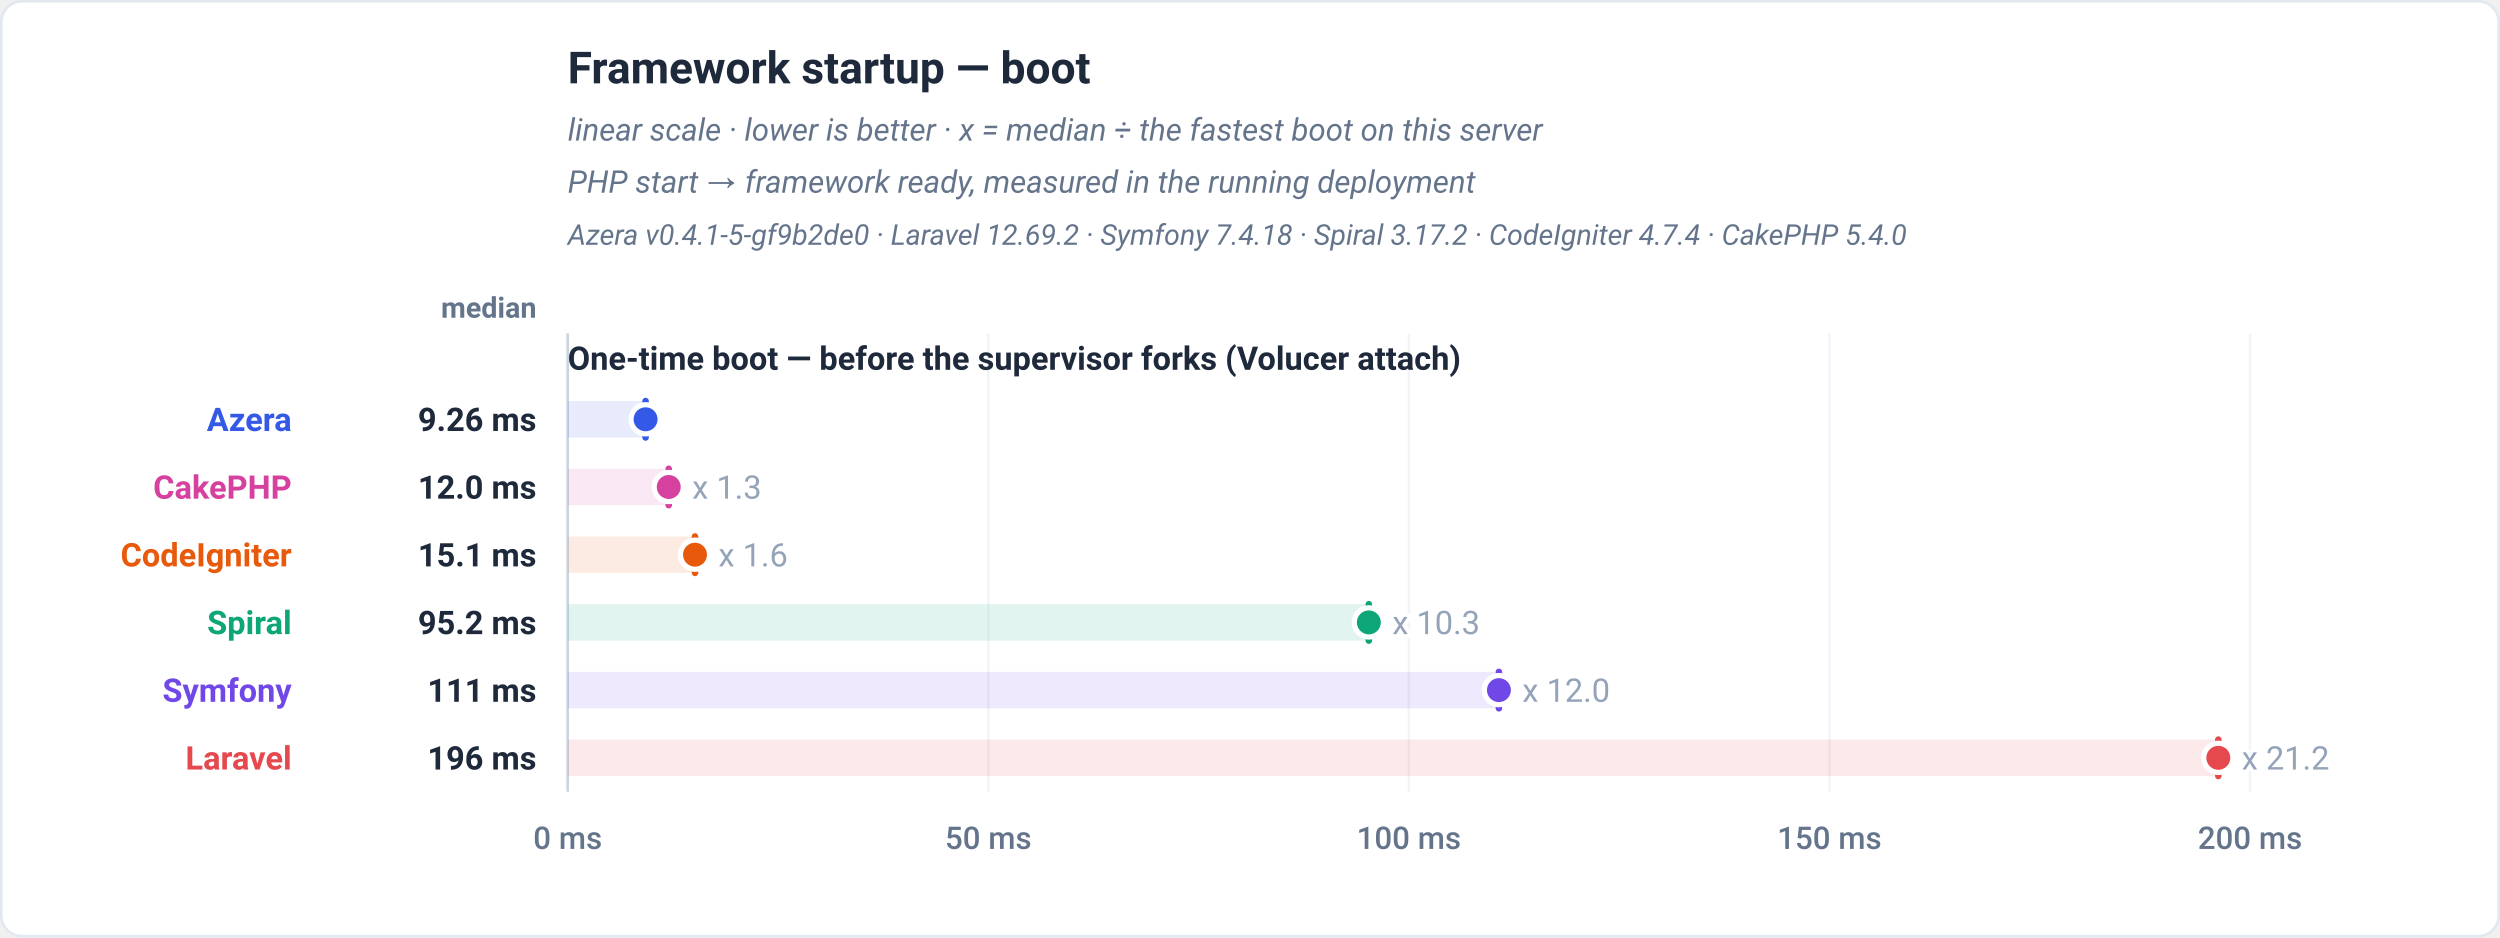
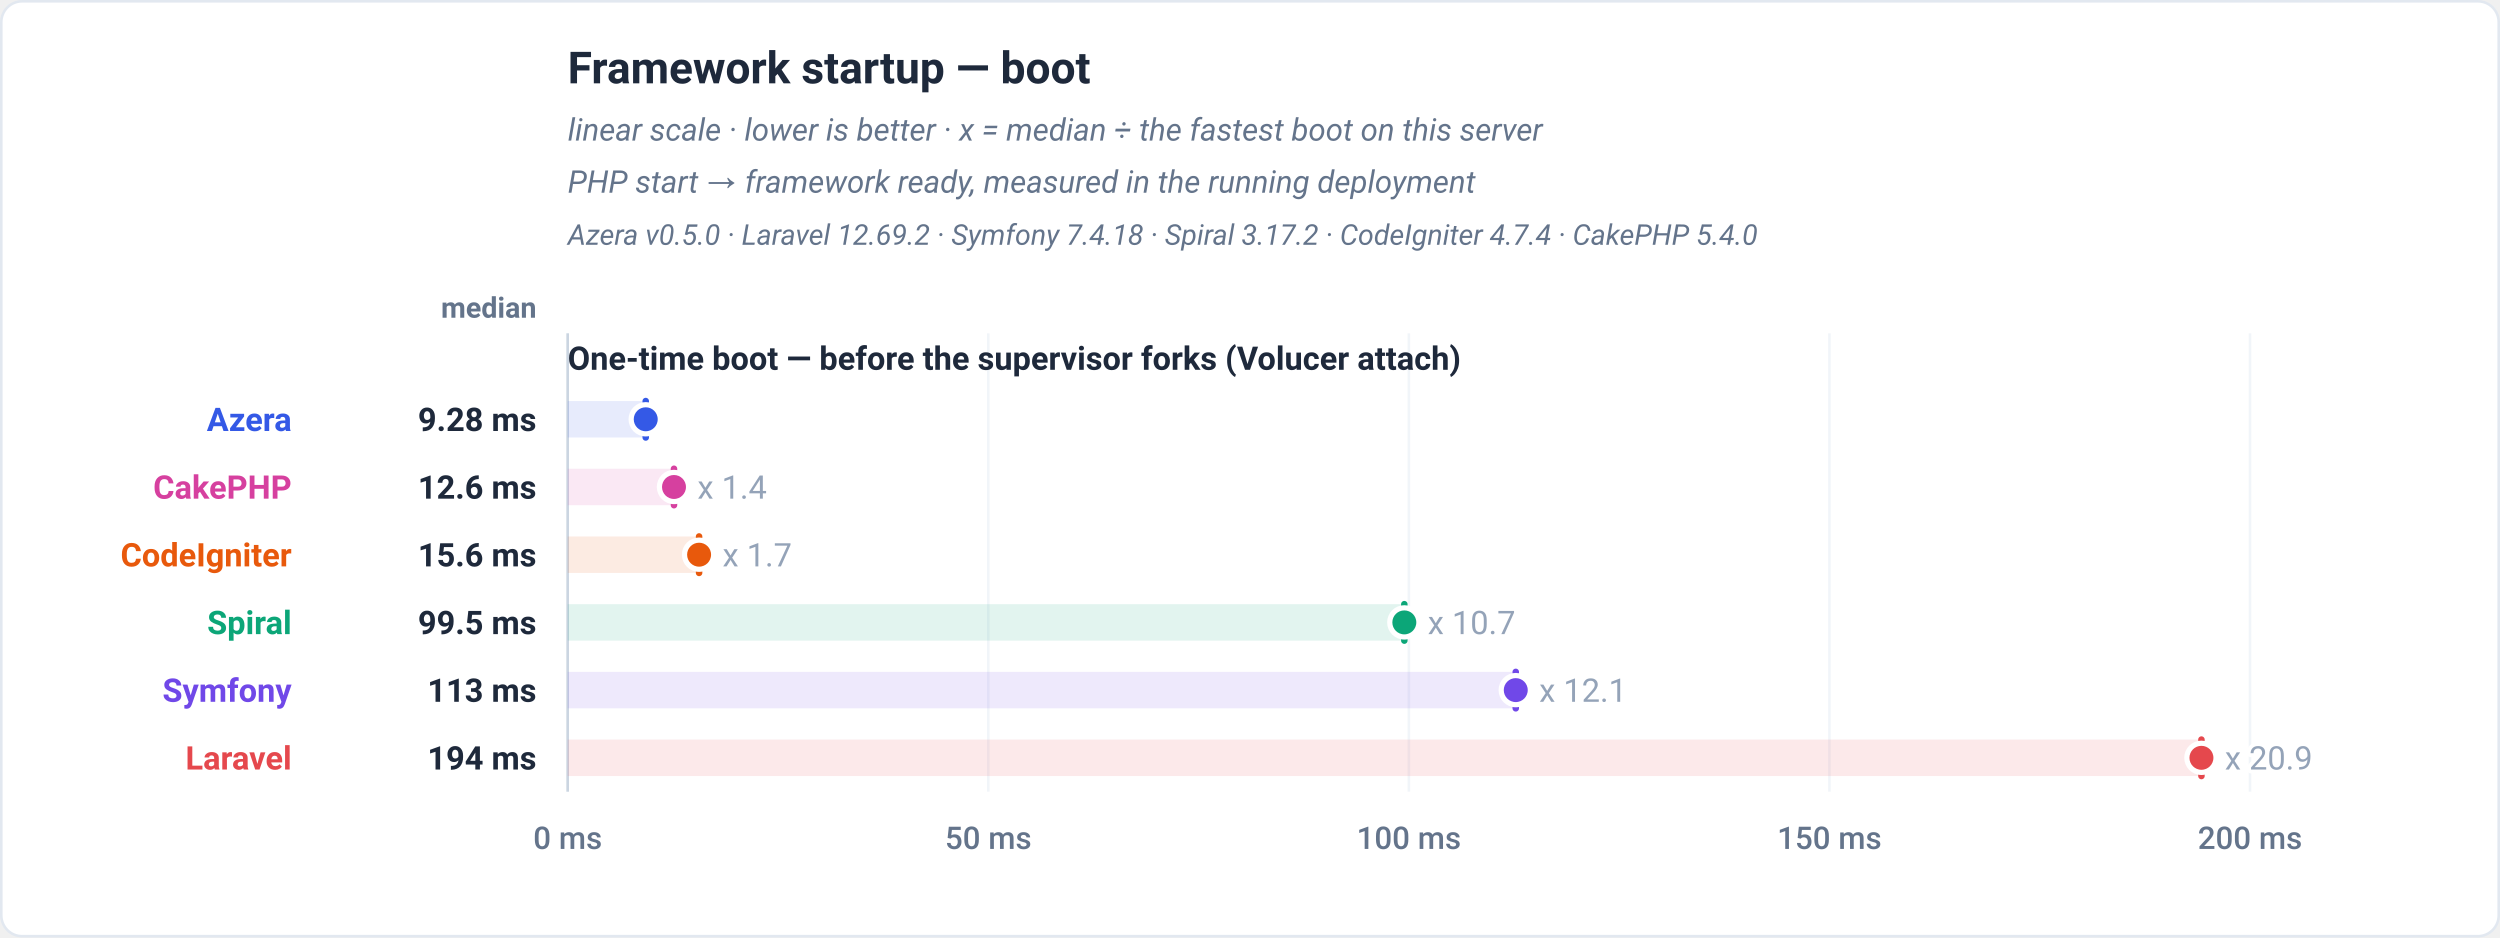
<svg xmlns="http://www.w3.org/2000/svg" viewBox="0 0 960 360" width="960" height="360" role="img" font-family="-apple-system,BlinkMacSystemFont,'Segoe UI',Roboto,Helvetica,Arial,sans-serif">
  <rect x="0.5" y="0.5" width="959" height="359" rx="8" fill="#ffffff" stroke="#e2e8f0" />
  <text x="218" y="32" font-family="-apple-system,BlinkMacSystemFont,'Segoe UI',Roboto,Helvetica,Arial,sans-serif" font-size="17" font-weight="700" fill="#1e293b" text-anchor="start">Framework startup — boot</text>
  <text x="218" y="54" font-family="-apple-system,BlinkMacSystemFont,'Segoe UI',Roboto,Helvetica,Arial,sans-serif" font-size="12" font-weight="400" fill="#64748b" text-anchor="start" font-style="italic">linear scale · lower is better · x = median ÷ the fastest boot on this server</text>
  <text x="218" y="74" font-family="-apple-system,BlinkMacSystemFont,'Segoe UI',Roboto,Helvetica,Arial,sans-serif" font-size="12" font-weight="400" fill="#64748b" text-anchor="start" font-style="italic">PHP start → framework ready, measured in the running deployment</text>
-   <text x="218" y="94" font-family="-apple-system,BlinkMacSystemFont,'Segoe UI',Roboto,Helvetica,Arial,sans-serif" font-size="11" font-weight="400" fill="#64748b" text-anchor="start" font-style="italic">Azera v0.4.1-5-gf9b2de0 · Laravel 12.69.2 · Symfony 7.4.18 · Spiral 3.17.2 · CodeIgniter 4.7.4 · CakePHP 5.4.0</text>
+   <text x="218" y="94" font-family="-apple-system,BlinkMacSystemFont,'Segoe UI',Roboto,Helvetica,Arial,sans-serif" font-size="11" font-weight="400" fill="#64748b" text-anchor="start" font-style="italic">Azera v0.5.0 · Laravel 12.69.2 · Symfony 7.4.18 · Spiral 3.17.2 · CodeIgniter 4.7.4 · CakePHP 5.4.0</text>
  <text x="206" y="122" font-family="-apple-system,BlinkMacSystemFont,'Segoe UI',Roboto,Helvetica,Arial,sans-serif" font-size="11" font-weight="600" fill="#64748b" text-anchor="end">median</text>
  <line x1="218" y1="128" x2="218" y2="304" stroke="#f1f5f9" stroke-width="1" />
  <text x="218" y="326" font-family="-apple-system,BlinkMacSystemFont,'Segoe UI',Roboto,Helvetica,Arial,sans-serif" font-size="12" font-weight="500" fill="#64748b" text-anchor="middle">0 ms</text>
  <line x1="379.5" y1="128" x2="379.5" y2="304" stroke="#f1f5f9" stroke-width="1" />
  <text x="379.5" y="326" font-family="-apple-system,BlinkMacSystemFont,'Segoe UI',Roboto,Helvetica,Arial,sans-serif" font-size="12" font-weight="500" fill="#64748b" text-anchor="middle">50 ms</text>
  <line x1="541" y1="128" x2="541" y2="304" stroke="#f1f5f9" stroke-width="1" />
  <text x="541" y="326" font-family="-apple-system,BlinkMacSystemFont,'Segoe UI',Roboto,Helvetica,Arial,sans-serif" font-size="12" font-weight="500" fill="#64748b" text-anchor="middle">100 ms</text>
  <line x1="702.5" y1="128" x2="702.5" y2="304" stroke="#f1f5f9" stroke-width="1" />
  <text x="702.5" y="326" font-family="-apple-system,BlinkMacSystemFont,'Segoe UI',Roboto,Helvetica,Arial,sans-serif" font-size="12" font-weight="500" fill="#64748b" text-anchor="middle">150 ms</text>
  <line x1="864" y1="128" x2="864" y2="304" stroke="#f1f5f9" stroke-width="1" />
  <text x="864" y="326" font-family="-apple-system,BlinkMacSystemFont,'Segoe UI',Roboto,Helvetica,Arial,sans-serif" font-size="12" font-weight="500" fill="#64748b" text-anchor="middle">200 ms</text>
  <line x1="218" y1="128" x2="218" y2="304" stroke="#cbd5e1" stroke-width="1" />
  <text x="218" y="142" font-family="-apple-system,BlinkMacSystemFont,'Segoe UI',Roboto,Helvetica,Arial,sans-serif" font-size="12.5" font-weight="700" fill="#1e293b" text-anchor="start">One-time boot — before the supervisor forks (Volucer attach)</text>
-   <rect x="218" y="154" width="29.9" height="14" fill="#3459e6" fill-opacity="0.12" />
-   <line x1="247.9" y1="161" x2="247.9" y2="161" stroke="#3459e6" stroke-width="2.5" stroke-linecap="round" opacity="0.5" />
-   <line x1="247.9" y1="154" x2="247.9" y2="168" stroke="#3459e6" stroke-width="2.5" stroke-linecap="round" />
-   <circle cx="247.9" cy="161" r="5.6" fill="#3459e6" stroke="#ffffff" stroke-width="2" />
+   <rect x="218" y="154" width="29.96" height="14" fill="#3459e6" fill-opacity="0.12" />
+   <line x1="247.96" y1="161" x2="247.96" y2="161" stroke="#3459e6" stroke-width="2.5" stroke-linecap="round" opacity="0.5" />
+   <line x1="247.96" y1="154" x2="247.96" y2="168" stroke="#3459e6" stroke-width="2.5" stroke-linecap="round" />
+   <circle cx="247.96" cy="161" r="5.6" fill="#3459e6" stroke="#ffffff" stroke-width="2" />
  <text x="112" y="165.5" font-family="-apple-system,BlinkMacSystemFont,'Segoe UI',Roboto,Helvetica,Arial,sans-serif" font-size="12.5" font-weight="700" fill="#3459e6" text-anchor="end">Azera</text>
-   <text x="206" y="165.5" font-family="-apple-system,BlinkMacSystemFont,'Segoe UI',Roboto,Helvetica,Arial,sans-serif" font-size="12.5" font-weight="700" fill="#1e293b" text-anchor="end">9.26 ms</text>
-   <rect x="218" y="180" width="38.79" height="14" fill="#d6409f" fill-opacity="0.12" />
-   <line x1="256.79" y1="187" x2="256.79" y2="187" stroke="#d6409f" stroke-width="2.5" stroke-linecap="round" opacity="0.5" />
-   <line x1="256.79" y1="180" x2="256.79" y2="194" stroke="#d6409f" stroke-width="2.5" stroke-linecap="round" />
-   <circle cx="256.79" cy="187" r="5.6" fill="#d6409f" stroke="#ffffff" stroke-width="2" />
-   <text x="265.79" y="191.5" font-family="-apple-system,BlinkMacSystemFont,'Segoe UI',Roboto,Helvetica,Arial,sans-serif" font-size="12.5" font-weight="400" fill="#94a3b8" text-anchor="start" stroke="#ffffff" stroke-width="3" paint-order="stroke" stroke-linejoin="round">x 1.3</text>
+   <text x="206" y="165.5" font-family="-apple-system,BlinkMacSystemFont,'Segoe UI',Roboto,Helvetica,Arial,sans-serif" font-size="12.5" font-weight="700" fill="#1e293b" text-anchor="end">9.28 ms</text>
+   <rect x="218" y="180" width="40.81" height="14" fill="#d6409f" fill-opacity="0.12" />
+   <line x1="258.81" y1="187" x2="258.81" y2="187" stroke="#d6409f" stroke-width="2.5" stroke-linecap="round" opacity="0.5" />
+   <line x1="258.81" y1="180" x2="258.81" y2="194" stroke="#d6409f" stroke-width="2.5" stroke-linecap="round" />
+   <circle cx="258.81" cy="187" r="5.6" fill="#d6409f" stroke="#ffffff" stroke-width="2" />
+   <text x="267.81" y="191.5" font-family="-apple-system,BlinkMacSystemFont,'Segoe UI',Roboto,Helvetica,Arial,sans-serif" font-size="12.5" font-weight="400" fill="#94a3b8" text-anchor="start" stroke="#ffffff" stroke-width="3" paint-order="stroke" stroke-linejoin="round">x 1.4</text>
  <text x="112" y="191.5" font-family="-apple-system,BlinkMacSystemFont,'Segoe UI',Roboto,Helvetica,Arial,sans-serif" font-size="12.5" font-weight="700" fill="#d6409f" text-anchor="end">CakePHP</text>
-   <text x="206" y="191.5" font-family="-apple-system,BlinkMacSystemFont,'Segoe UI',Roboto,Helvetica,Arial,sans-serif" font-size="12.5" font-weight="700" fill="#1e293b" text-anchor="end">12.0 ms</text>
-   <rect x="218" y="206" width="48.88" height="14" fill="#e8590c" fill-opacity="0.12" />
-   <line x1="266.88" y1="213" x2="266.88" y2="213" stroke="#e8590c" stroke-width="2.5" stroke-linecap="round" opacity="0.5" />
-   <line x1="266.88" y1="206" x2="266.88" y2="220" stroke="#e8590c" stroke-width="2.5" stroke-linecap="round" />
-   <circle cx="266.88" cy="213" r="5.6" fill="#e8590c" stroke="#ffffff" stroke-width="2" />
-   <text x="275.88" y="217.5" font-family="-apple-system,BlinkMacSystemFont,'Segoe UI',Roboto,Helvetica,Arial,sans-serif" font-size="12.5" font-weight="400" fill="#94a3b8" text-anchor="start" stroke="#ffffff" stroke-width="3" paint-order="stroke" stroke-linejoin="round">x 1.6</text>
+   <text x="206" y="191.5" font-family="-apple-system,BlinkMacSystemFont,'Segoe UI',Roboto,Helvetica,Arial,sans-serif" font-size="12.5" font-weight="700" fill="#1e293b" text-anchor="end">12.6 ms</text>
+   <rect x="218" y="206" width="50.45" height="14" fill="#e8590c" fill-opacity="0.12" />
+   <line x1="268.45" y1="213" x2="268.45" y2="213" stroke="#e8590c" stroke-width="2.5" stroke-linecap="round" opacity="0.5" />
+   <line x1="268.45" y1="206" x2="268.45" y2="220" stroke="#e8590c" stroke-width="2.5" stroke-linecap="round" />
+   <circle cx="268.45" cy="213" r="5.6" fill="#e8590c" stroke="#ffffff" stroke-width="2" />
+   <text x="277.45" y="217.5" font-family="-apple-system,BlinkMacSystemFont,'Segoe UI',Roboto,Helvetica,Arial,sans-serif" font-size="12.5" font-weight="400" fill="#94a3b8" text-anchor="start" stroke="#ffffff" stroke-width="3" paint-order="stroke" stroke-linejoin="round">x 1.7</text>
  <text x="112" y="217.5" font-family="-apple-system,BlinkMacSystemFont,'Segoe UI',Roboto,Helvetica,Arial,sans-serif" font-size="12.5" font-weight="700" fill="#e8590c" text-anchor="end">CodeIgniter</text>
-   <text x="206" y="217.5" font-family="-apple-system,BlinkMacSystemFont,'Segoe UI',Roboto,Helvetica,Arial,sans-serif" font-size="12.5" font-weight="700" fill="#1e293b" text-anchor="end">15.1 ms</text>
-   <rect x="218" y="232" width="307.63" height="14" fill="#0ca678" fill-opacity="0.12" />
-   <line x1="525.63" y1="239" x2="525.63" y2="239" stroke="#0ca678" stroke-width="2.5" stroke-linecap="round" opacity="0.5" />
-   <line x1="525.63" y1="232" x2="525.63" y2="246" stroke="#0ca678" stroke-width="2.5" stroke-linecap="round" />
-   <circle cx="525.63" cy="239" r="5.6" fill="#0ca678" stroke="#ffffff" stroke-width="2" />
-   <text x="534.63" y="243.5" font-family="-apple-system,BlinkMacSystemFont,'Segoe UI',Roboto,Helvetica,Arial,sans-serif" font-size="12.5" font-weight="400" fill="#94a3b8" text-anchor="start" stroke="#ffffff" stroke-width="3" paint-order="stroke" stroke-linejoin="round">x 10.3</text>
+   <text x="206" y="217.5" font-family="-apple-system,BlinkMacSystemFont,'Segoe UI',Roboto,Helvetica,Arial,sans-serif" font-size="12.5" font-weight="700" fill="#1e293b" text-anchor="end">15.6 ms</text>
+   <rect x="218" y="232" width="321.26" height="14" fill="#0ca678" fill-opacity="0.12" />
+   <line x1="539.26" y1="239" x2="539.26" y2="239" stroke="#0ca678" stroke-width="2.5" stroke-linecap="round" opacity="0.5" />
+   <line x1="539.26" y1="232" x2="539.26" y2="246" stroke="#0ca678" stroke-width="2.5" stroke-linecap="round" />
+   <circle cx="539.26" cy="239" r="5.6" fill="#0ca678" stroke="#ffffff" stroke-width="2" />
+   <text x="548.26" y="243.5" font-family="-apple-system,BlinkMacSystemFont,'Segoe UI',Roboto,Helvetica,Arial,sans-serif" font-size="12.5" font-weight="400" fill="#94a3b8" text-anchor="start" stroke="#ffffff" stroke-width="3" paint-order="stroke" stroke-linejoin="round">x 10.7</text>
  <text x="112" y="243.5" font-family="-apple-system,BlinkMacSystemFont,'Segoe UI',Roboto,Helvetica,Arial,sans-serif" font-size="12.5" font-weight="700" fill="#0ca678" text-anchor="end">Spiral</text>
-   <text x="206" y="243.5" font-family="-apple-system,BlinkMacSystemFont,'Segoe UI',Roboto,Helvetica,Arial,sans-serif" font-size="12.5" font-weight="700" fill="#1e293b" text-anchor="end">95.2 ms</text>
-   <rect x="218" y="258" width="357.58" height="14" fill="#7048e8" fill-opacity="0.12" />
-   <line x1="575.58" y1="265" x2="575.58" y2="265" stroke="#7048e8" stroke-width="2.5" stroke-linecap="round" opacity="0.5" />
-   <line x1="575.58" y1="258" x2="575.58" y2="272" stroke="#7048e8" stroke-width="2.5" stroke-linecap="round" />
-   <circle cx="575.58" cy="265" r="5.6" fill="#7048e8" stroke="#ffffff" stroke-width="2" />
-   <text x="584.58" y="269.5" font-family="-apple-system,BlinkMacSystemFont,'Segoe UI',Roboto,Helvetica,Arial,sans-serif" font-size="12.5" font-weight="400" fill="#94a3b8" text-anchor="start" stroke="#ffffff" stroke-width="3" paint-order="stroke" stroke-linejoin="round">x 12.0</text>
+   <text x="206" y="243.5" font-family="-apple-system,BlinkMacSystemFont,'Segoe UI',Roboto,Helvetica,Arial,sans-serif" font-size="12.5" font-weight="700" fill="#1e293b" text-anchor="end">99.5 ms</text>
+   <rect x="218" y="258" width="364.05" height="14" fill="#7048e8" fill-opacity="0.12" />
+   <line x1="582.05" y1="265" x2="582.05" y2="265" stroke="#7048e8" stroke-width="2.5" stroke-linecap="round" opacity="0.5" />
+   <line x1="582.05" y1="258" x2="582.05" y2="272" stroke="#7048e8" stroke-width="2.5" stroke-linecap="round" />
+   <circle cx="582.05" cy="265" r="5.6" fill="#7048e8" stroke="#ffffff" stroke-width="2" />
+   <text x="591.05" y="269.5" font-family="-apple-system,BlinkMacSystemFont,'Segoe UI',Roboto,Helvetica,Arial,sans-serif" font-size="12.5" font-weight="400" fill="#94a3b8" text-anchor="start" stroke="#ffffff" stroke-width="3" paint-order="stroke" stroke-linejoin="round">x 12.1</text>
  <text x="112" y="269.5" font-family="-apple-system,BlinkMacSystemFont,'Segoe UI',Roboto,Helvetica,Arial,sans-serif" font-size="12.5" font-weight="700" fill="#7048e8" text-anchor="end">Symfony</text>
-   <text x="206" y="269.5" font-family="-apple-system,BlinkMacSystemFont,'Segoe UI',Roboto,Helvetica,Arial,sans-serif" font-size="12.5" font-weight="700" fill="#1e293b" text-anchor="end">111 ms</text>
-   <rect x="218" y="284" width="633.83" height="14" fill="#e5484d" fill-opacity="0.12" />
-   <line x1="851.83" y1="291" x2="851.83" y2="291" stroke="#e5484d" stroke-width="2.5" stroke-linecap="round" opacity="0.5" />
-   <line x1="851.83" y1="284" x2="851.83" y2="298" stroke="#e5484d" stroke-width="2.5" stroke-linecap="round" />
-   <circle cx="851.83" cy="291" r="5.6" fill="#e5484d" stroke="#ffffff" stroke-width="2" />
-   <text x="860.83" y="295.5" font-family="-apple-system,BlinkMacSystemFont,'Segoe UI',Roboto,Helvetica,Arial,sans-serif" font-size="12.5" font-weight="400" fill="#94a3b8" text-anchor="start" stroke="#ffffff" stroke-width="3" paint-order="stroke" stroke-linejoin="round">x 21.2</text>
+   <text x="206" y="269.5" font-family="-apple-system,BlinkMacSystemFont,'Segoe UI',Roboto,Helvetica,Arial,sans-serif" font-size="12.5" font-weight="700" fill="#1e293b" text-anchor="end">113 ms</text>
+   <rect x="218" y="284" width="627.35" height="14" fill="#e5484d" fill-opacity="0.12" />
+   <line x1="845.35" y1="291" x2="845.35" y2="291" stroke="#e5484d" stroke-width="2.5" stroke-linecap="round" opacity="0.5" />
+   <line x1="845.35" y1="284" x2="845.35" y2="298" stroke="#e5484d" stroke-width="2.5" stroke-linecap="round" />
+   <circle cx="845.35" cy="291" r="5.6" fill="#e5484d" stroke="#ffffff" stroke-width="2" />
+   <text x="854.35" y="295.5" font-family="-apple-system,BlinkMacSystemFont,'Segoe UI',Roboto,Helvetica,Arial,sans-serif" font-size="12.5" font-weight="400" fill="#94a3b8" text-anchor="start" stroke="#ffffff" stroke-width="3" paint-order="stroke" stroke-linejoin="round">x 20.9</text>
  <text x="112" y="295.5" font-family="-apple-system,BlinkMacSystemFont,'Segoe UI',Roboto,Helvetica,Arial,sans-serif" font-size="12.5" font-weight="700" fill="#e5484d" text-anchor="end">Laravel</text>
-   <text x="206" y="295.5" font-family="-apple-system,BlinkMacSystemFont,'Segoe UI',Roboto,Helvetica,Arial,sans-serif" font-size="12.5" font-weight="700" fill="#1e293b" text-anchor="end">196 ms</text>
+   <text x="206" y="295.5" font-family="-apple-system,BlinkMacSystemFont,'Segoe UI',Roboto,Helvetica,Arial,sans-serif" font-size="12.5" font-weight="700" fill="#1e293b" text-anchor="end">194 ms</text>
</svg>
